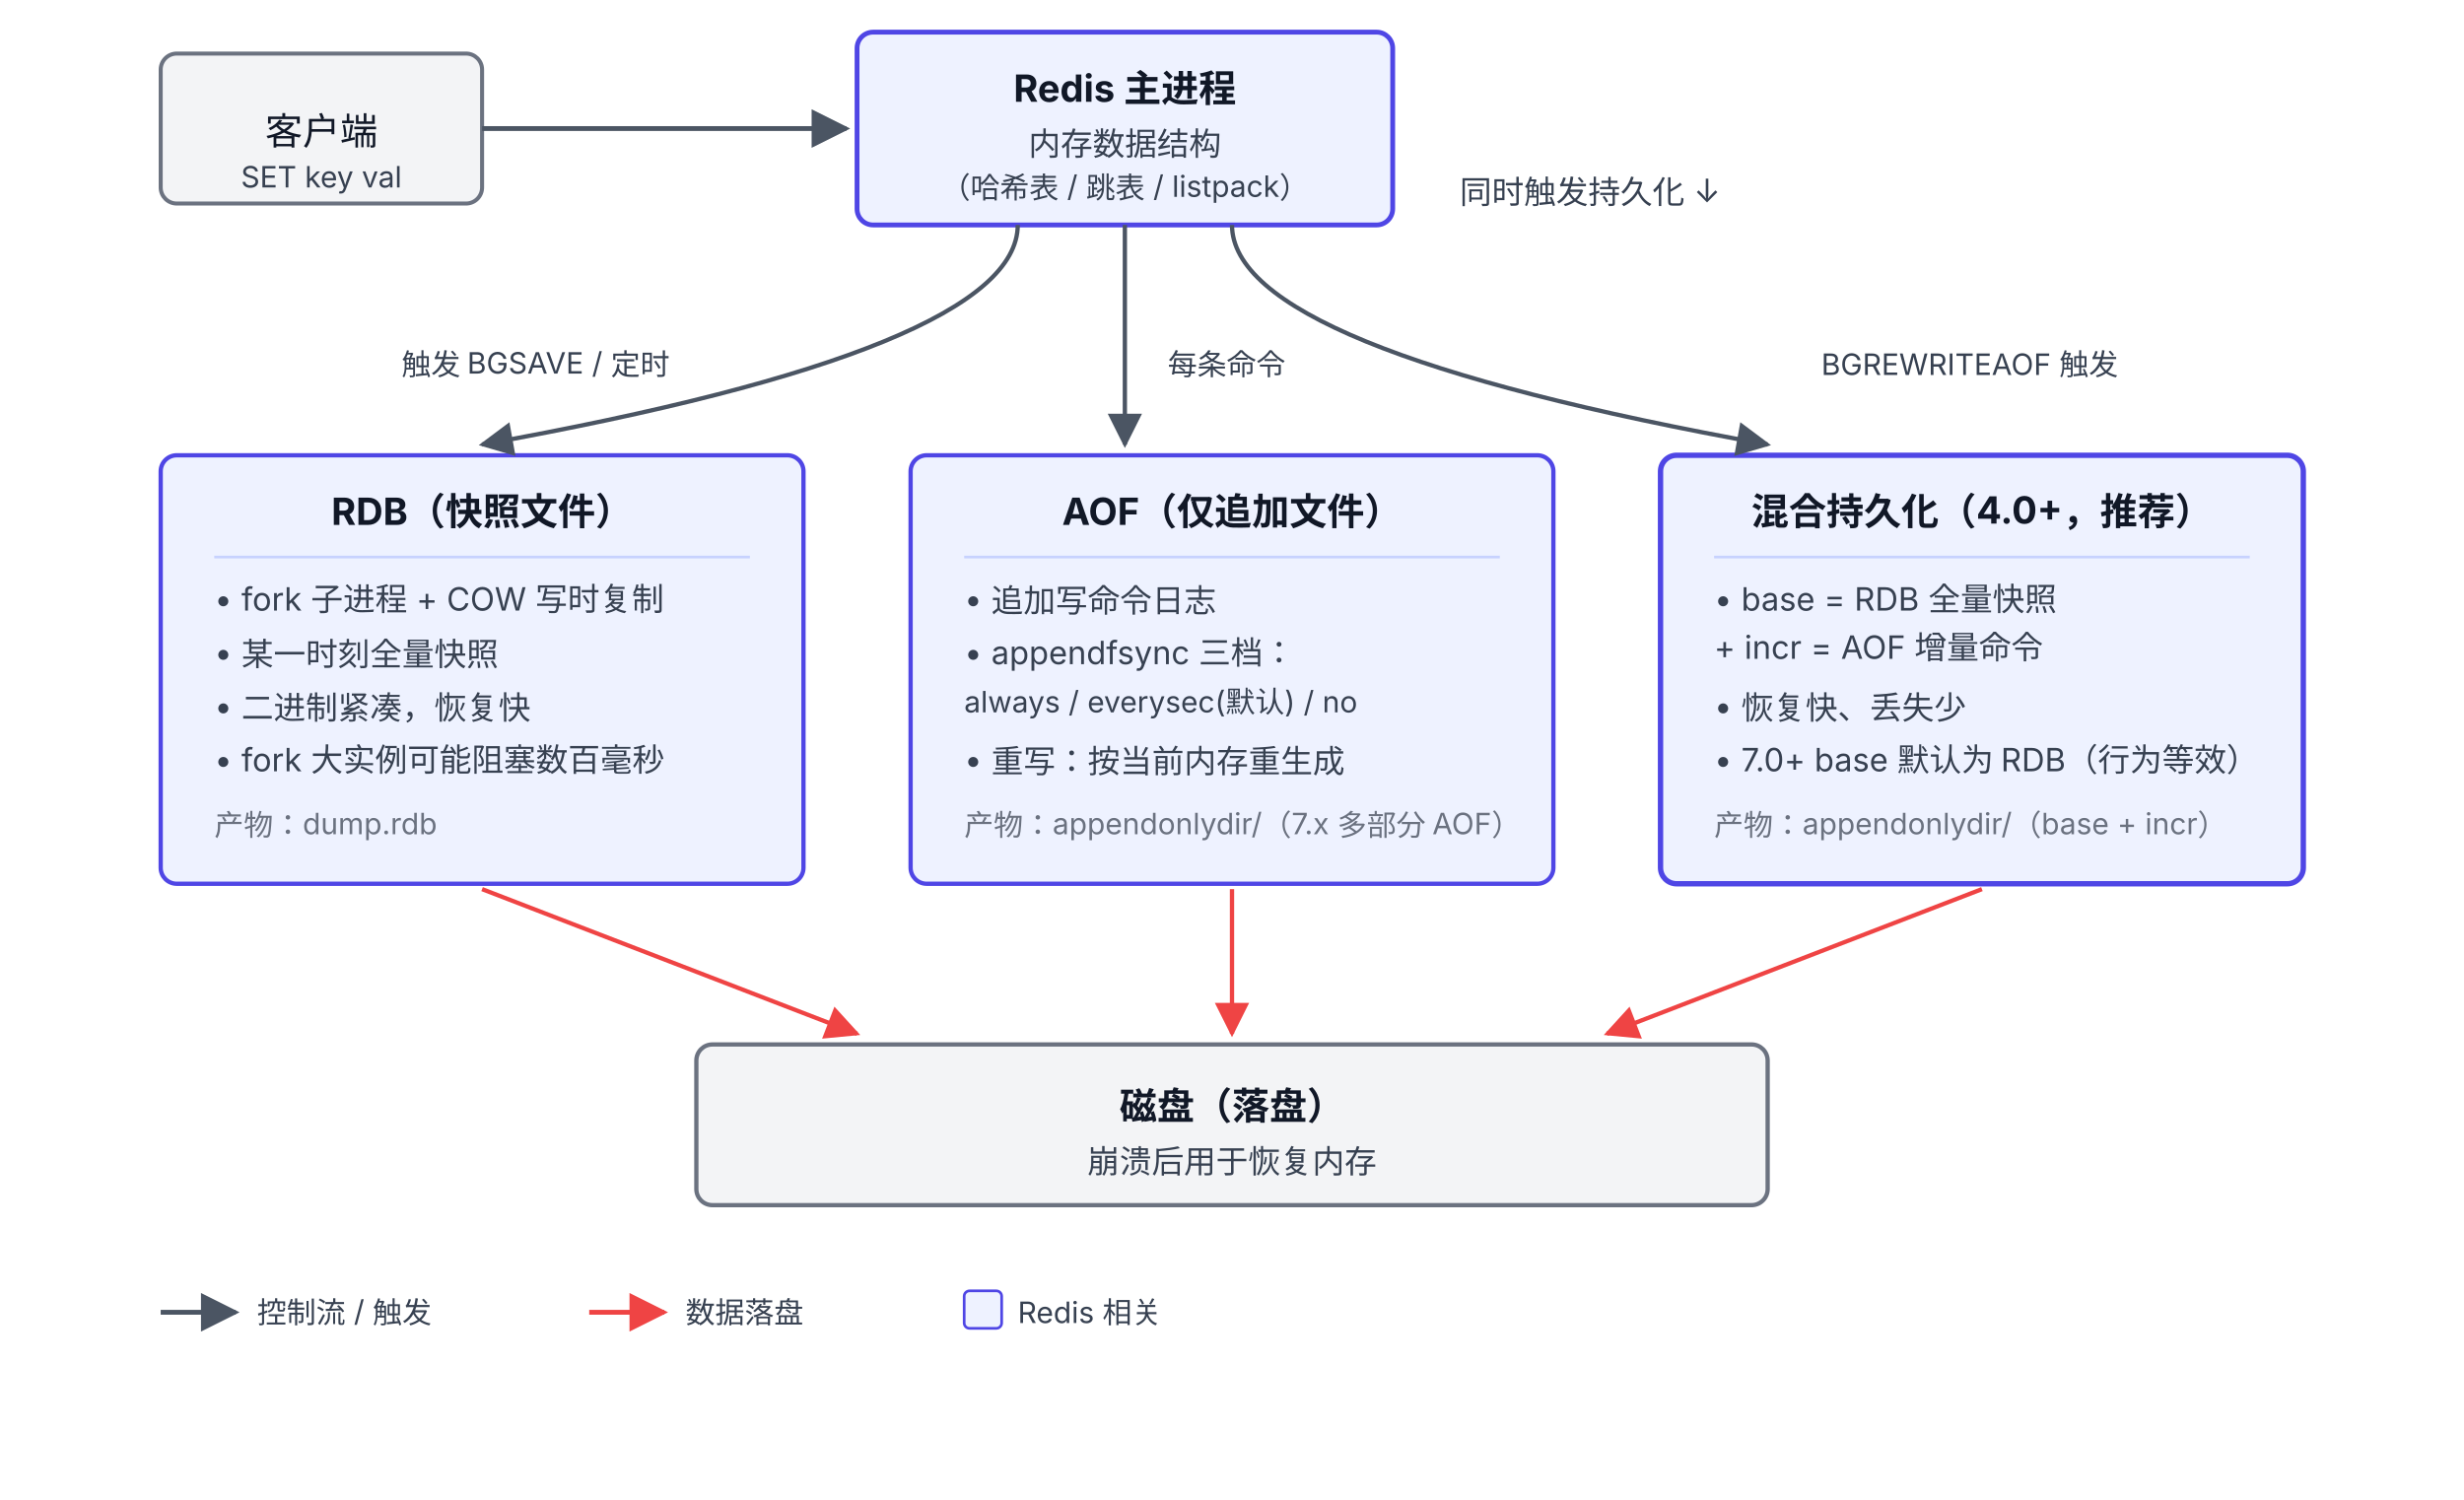
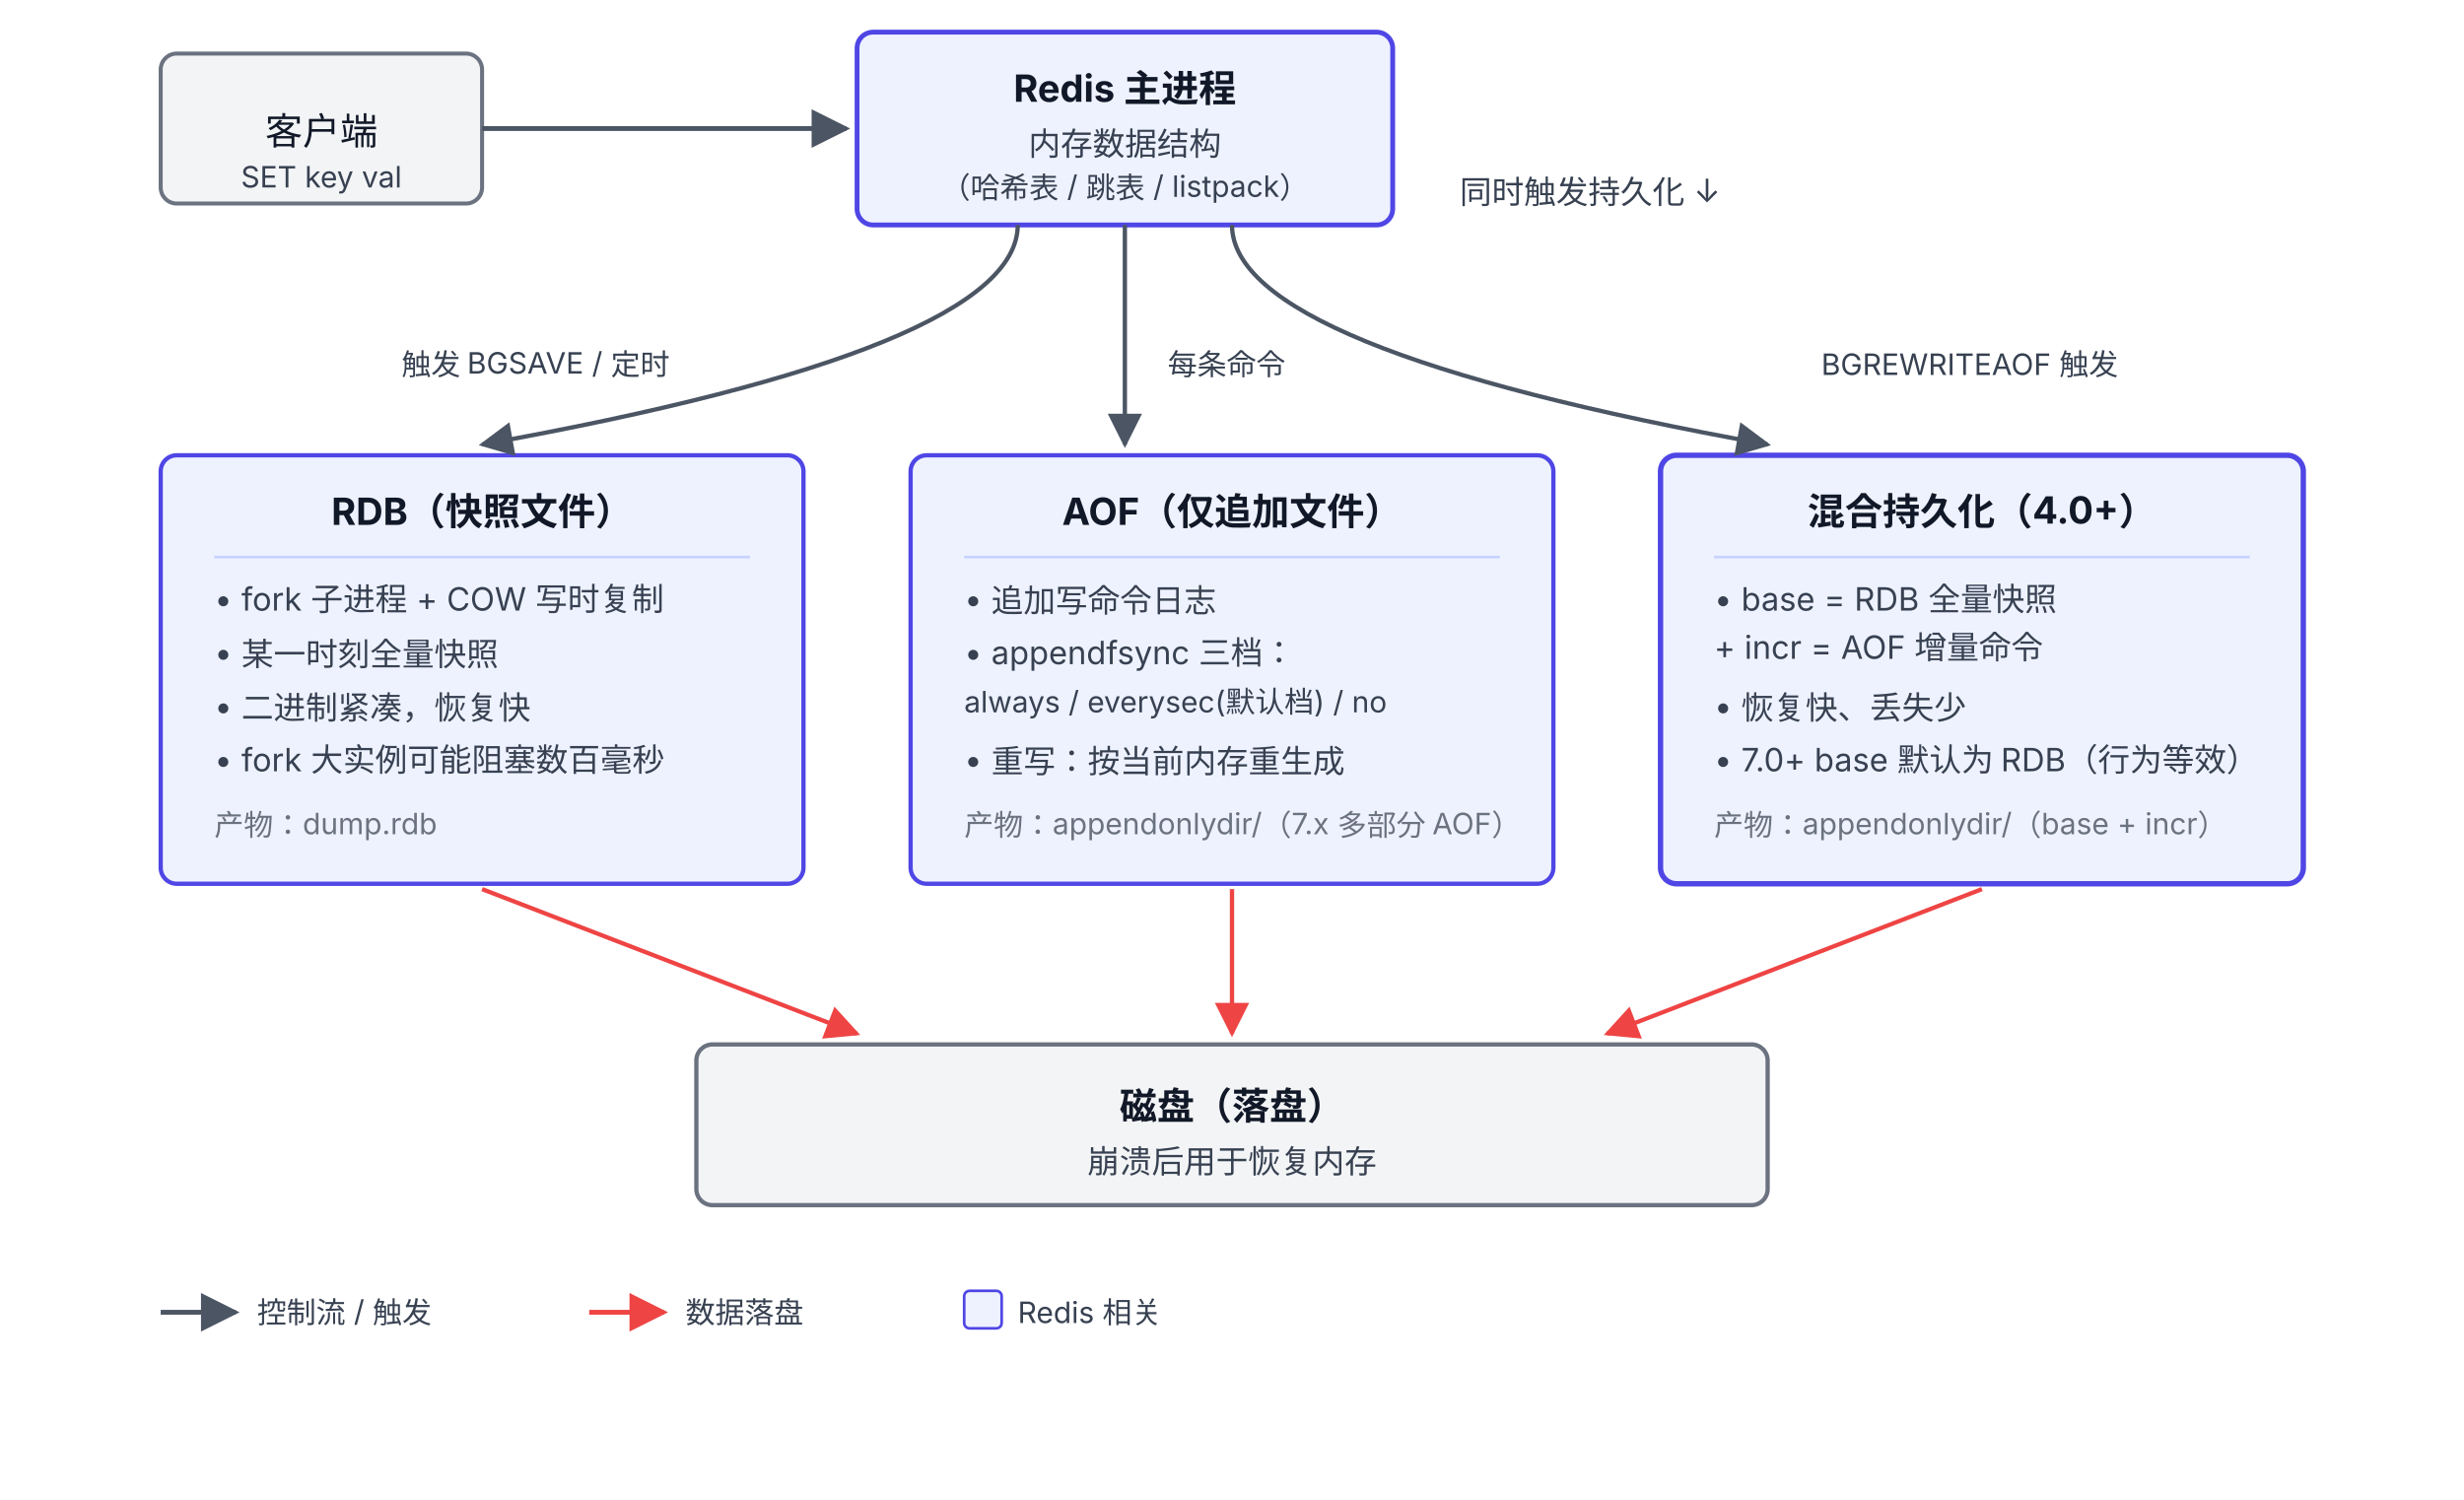
<svg xmlns="http://www.w3.org/2000/svg" viewBox="0 80 920 560" font-family="system-ui, -apple-system, 'PingFang SC', 'Microsoft YaHei', sans-serif">
  <defs>
    <marker id="arrow" viewBox="0 0 10 10" refX="9" refY="5" markerWidth="8" markerHeight="8" orient="auto-start-reverse">
      <path d="M0,0 L10,5 L0,10 z" fill="#4B5563" />
    </marker>
    <marker id="arrowRed" viewBox="0 0 10 10" refX="9" refY="5" markerWidth="8" markerHeight="8" orient="auto-start-reverse">
      <path d="M0,0 L10,5 L0,10 z" fill="#EF4444" />
    </marker>
  </defs>
  <rect x="60" y="100" width="120" height="56" rx="6" fill="#F3F4F6" stroke="#6B7280" stroke-width="1.5" />
  <text x="120" y="134" text-anchor="middle" font-size="14" fill="#111827">客户端</text>
  <text x="120" y="150" text-anchor="middle" font-size="11" fill="#374151">SET key val</text>
  <rect x="320" y="92" width="200" height="72" rx="6" fill="#EEF2FF" stroke="#4F46E5" stroke-width="1.8" />
  <text x="420" y="118" text-anchor="middle" font-size="14" font-weight="700" fill="#111827">Redis 主进程</text>
  <text x="420" y="138" text-anchor="middle" font-size="12" fill="#374151">内存数据结构</text>
  <text x="420" y="154" text-anchor="middle" font-size="11" fill="#374151">（哈希表 / 跳表 / listpack）</text>
  <line x1="180" y1="128" x2="316" y2="128" stroke="#4B5563" stroke-width="1.8" marker-end="url(#arrow)" />
  <text x="545" y="156" font-size="12" fill="#374151">同时触发持久化 ↓</text>
  <rect x="60" y="250" width="240" height="160" rx="6" fill="#EEF2FF" stroke="#4F46E5" stroke-width="1.6" />
  <text x="180" y="276" text-anchor="middle" font-size="14" font-weight="700" fill="#111827">RDB（快照文件）</text>
  <line x1="80" y1="288" x2="280" y2="288" stroke="#C7D2FE" stroke-width="1" />
  <text x="80" y="308" font-size="12" fill="#374151">• fork 子进程 + COW 写时复制</text>
  <text x="80" y="328" font-size="12" fill="#374151">• 某一时刻全量快照</text>
  <text x="80" y="348" font-size="12" fill="#374151">• 二进制紧凑，恢复快</text>
  <text x="80" y="368" font-size="12" fill="#374151">• fork 大实例可能阻塞数百毫秒</text>
  <text x="80" y="392" font-size="11" fill="#6B7280">产物：dump.rdb</text>
  <rect x="340" y="250" width="240" height="160" rx="6" fill="#EEF2FF" stroke="#4F46E5" stroke-width="1.6" />
  <text x="460" y="276" text-anchor="middle" font-size="14" font-weight="700" fill="#111827">AOF（仅追加文件）</text>
  <line x1="360" y1="288" x2="560" y2="288" stroke="#C7D2FE" stroke-width="1" />
  <text x="360" y="308" font-size="12" fill="#374151">• 追加写命令日志</text>
  <text x="360" y="328" font-size="12" fill="#374151">• appendfsync 三档：</text>
-   <text x="360" y="346" font-size="11" fill="#374151">　always / everysec(默认) / no</text>
+   <text x="360" y="346" font-size="11" fill="#374151">　always / everysec(默认档) / no</text>
  <text x="360" y="368" font-size="12" fill="#374151">• 重写：按当前内存重生成</text>
  <text x="360" y="392" font-size="11" fill="#6B7280">产物：appendonlydir/（7.x 多部分 AOF）</text>
  <rect x="620" y="250" width="240" height="160" rx="6" fill="#EEF2FF" stroke="#4F46E5" stroke-width="2" />
-   <text x="740" y="276" text-anchor="middle" font-size="14" font-weight="700" fill="#111827">混合持久化（4.0+，推荐）</text>
+   <text x="740" y="276" text-anchor="middle" font-size="14" font-weight="700" fill="#111827">混合持久化（4.0+）</text>
  <line x1="640" y1="288" x2="840" y2="288" stroke="#C7D2FE" stroke-width="1" />
  <text x="640" y="308" font-size="12" fill="#374151">• base = RDB 全量快照</text>
  <text x="640" y="326" font-size="12" fill="#374151">　+ incr = AOF 增量命令</text>
  <text x="640" y="348" font-size="12" fill="#374151">• 恢复快、丢失少</text>
  <text x="640" y="368" font-size="12" fill="#374151">• 7.0+ base 默认为 RDB（行为等效）</text>
  <text x="640" y="392" font-size="11" fill="#6B7280">产物：appendonlydir/（base + incr）</text>
  <path d="M 380 164 Q 380 210 180 246" fill="none" stroke="#4B5563" stroke-width="1.6" marker-end="url(#arrow)" />
  <path d="M 420 164 L 420 246" fill="none" stroke="#4B5563" stroke-width="1.6" marker-end="url(#arrow)" />
  <path d="M 460 164 Q 460 210 660 246" fill="none" stroke="#4B5563" stroke-width="1.6" marker-end="url(#arrow)" />
  <text x="200" y="220" font-size="11" fill="#374151" text-anchor="middle">触发 BGSAVE / 定时</text>
  <text x="436" y="220" font-size="11" fill="#374151">每条命令</text>
  <text x="680" y="220" font-size="11" fill="#374151">BGREWRITEAOF 触发</text>
  <rect x="260" y="470" width="400" height="60" rx="6" fill="#F3F4F6" stroke="#6B7280" stroke-width="1.6" />
  <text x="460" y="498" text-anchor="middle" font-size="14" font-weight="700" fill="#111827">磁盘（落盘）</text>
  <text x="460" y="518" text-anchor="middle" font-size="12" fill="#374151">崩溃后用于恢复内存</text>
  <path d="M 180 412 L 320 466" fill="none" stroke="#EF4444" stroke-width="1.6" marker-end="url(#arrowRed)" />
  <path d="M 460 412 L 460 466" fill="none" stroke="#EF4444" stroke-width="1.6" marker-end="url(#arrowRed)" />
  <path d="M 740 412 L 600 466" fill="none" stroke="#EF4444" stroke-width="1.6" marker-end="url(#arrowRed)" />
  <g transform="translate(60,560)">
    <line x1="0" y1="10" x2="28" y2="10" stroke="#4B5563" stroke-width="1.8" marker-end="url(#arrow)" />
    <text x="36" y="14" font-size="11" fill="#374151">控制流 / 触发</text>
    <line x1="160" y1="10" x2="188" y2="10" stroke="#EF4444" stroke-width="1.8" marker-end="url(#arrowRed)" />
    <text x="196" y="14" font-size="11" fill="#374151">数据落盘</text>
    <rect x="300" y="2" width="14" height="14" rx="2" fill="#EEF2FF" stroke="#4F46E5" />
    <text x="320" y="14" font-size="11" fill="#374151">Redis 相关</text>
  </g>
</svg>
